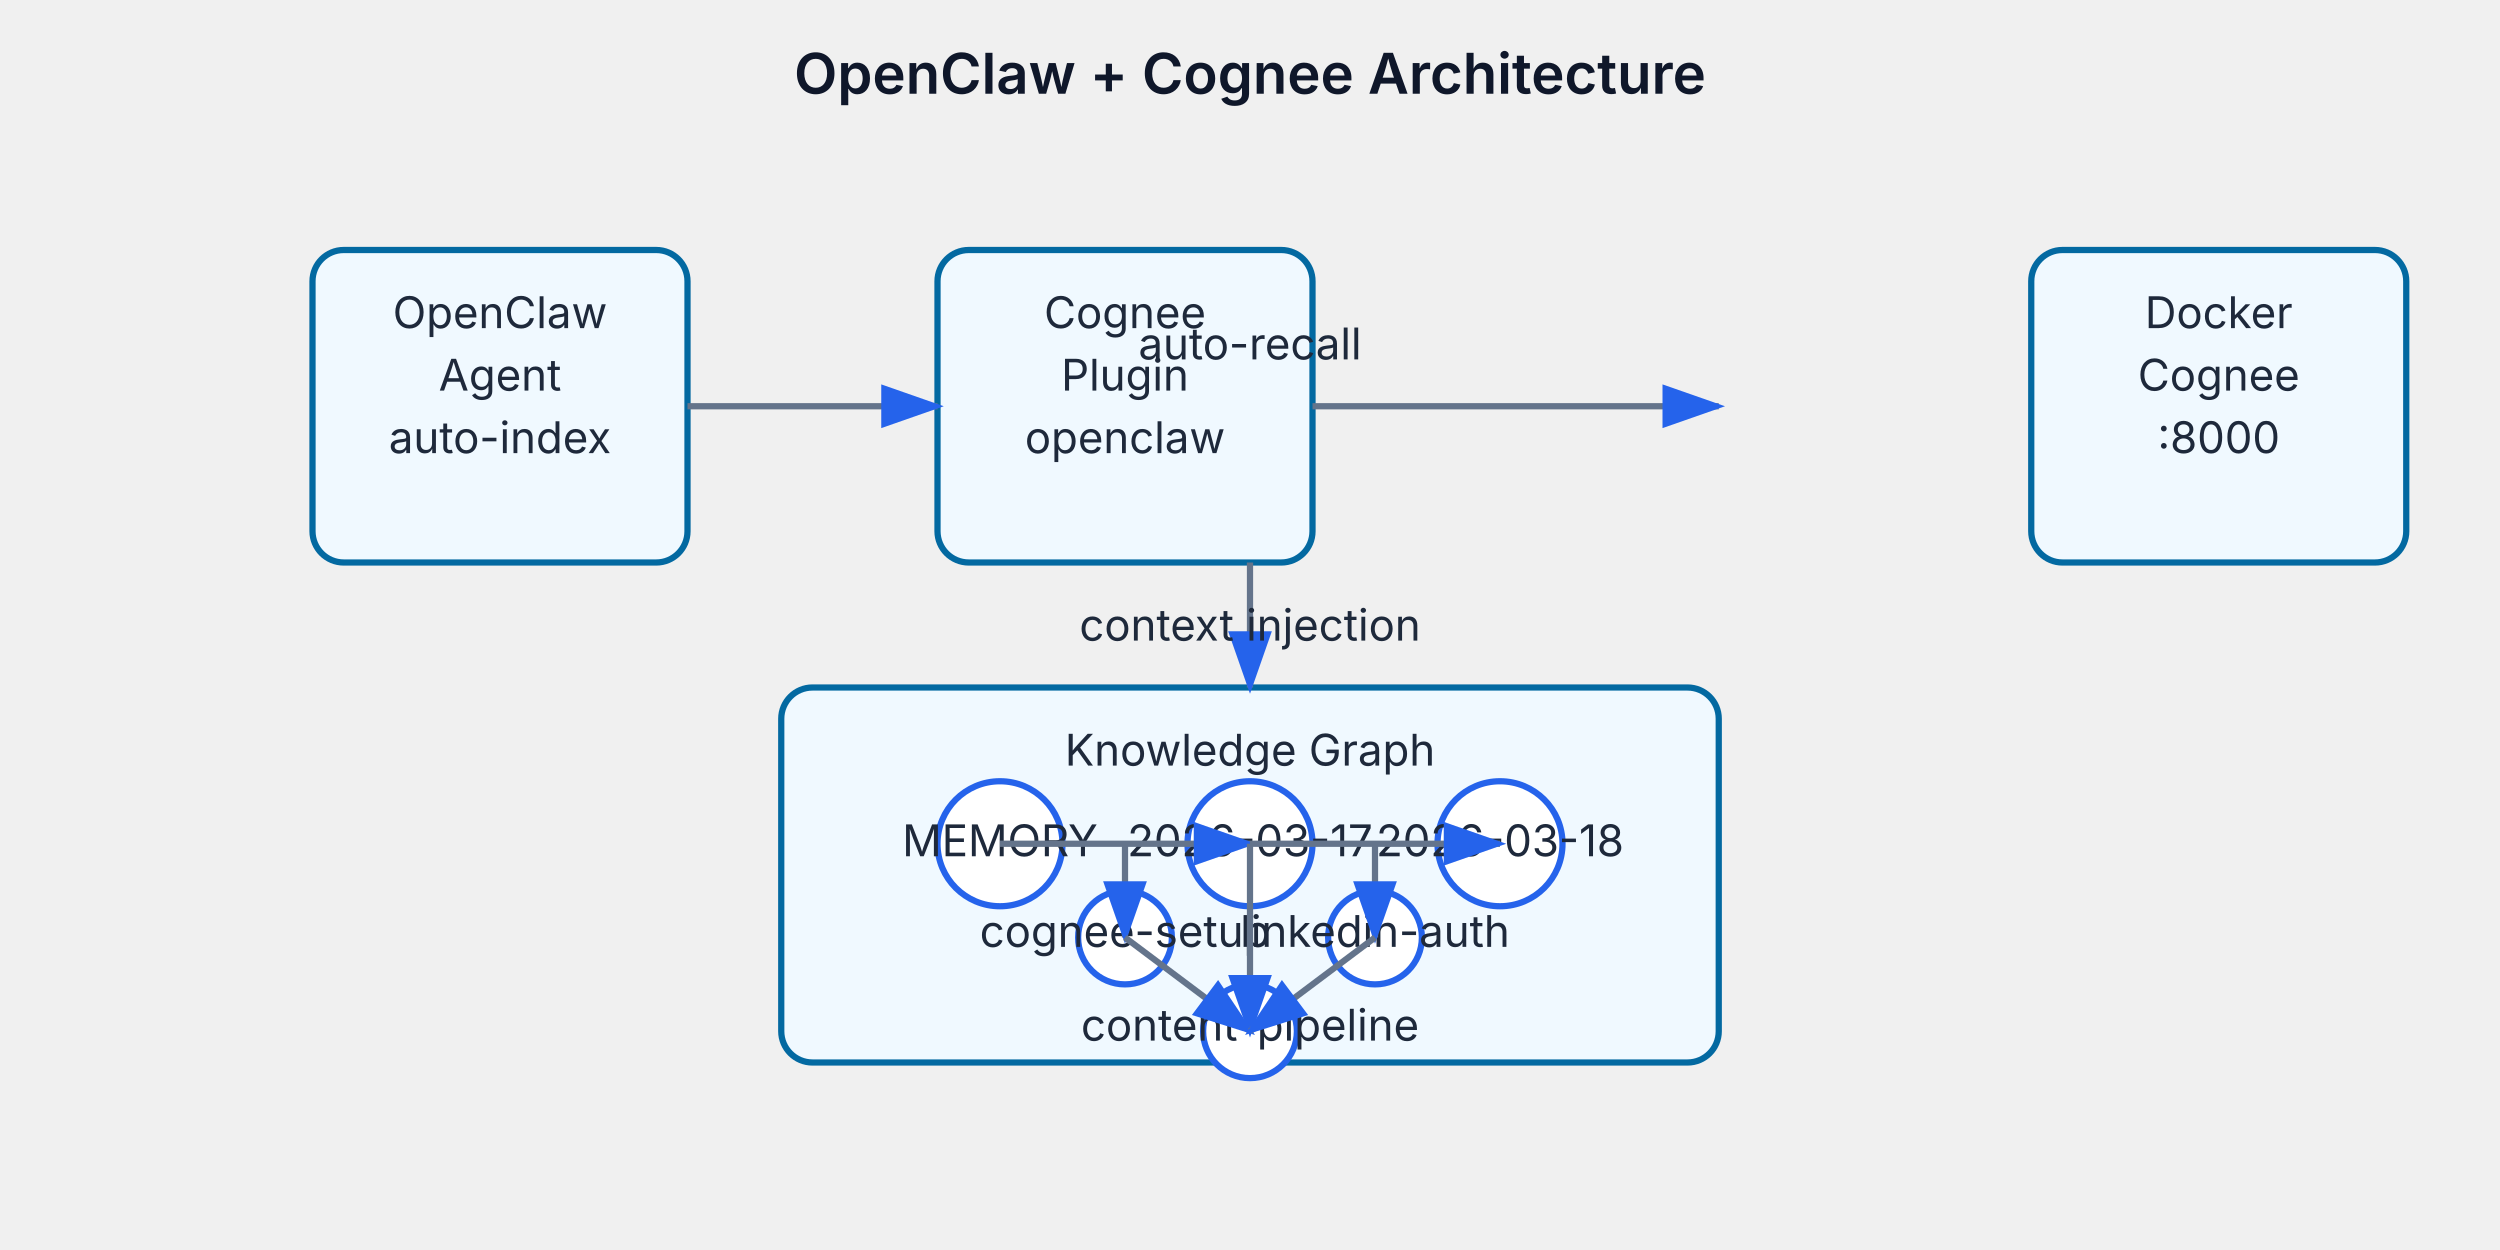
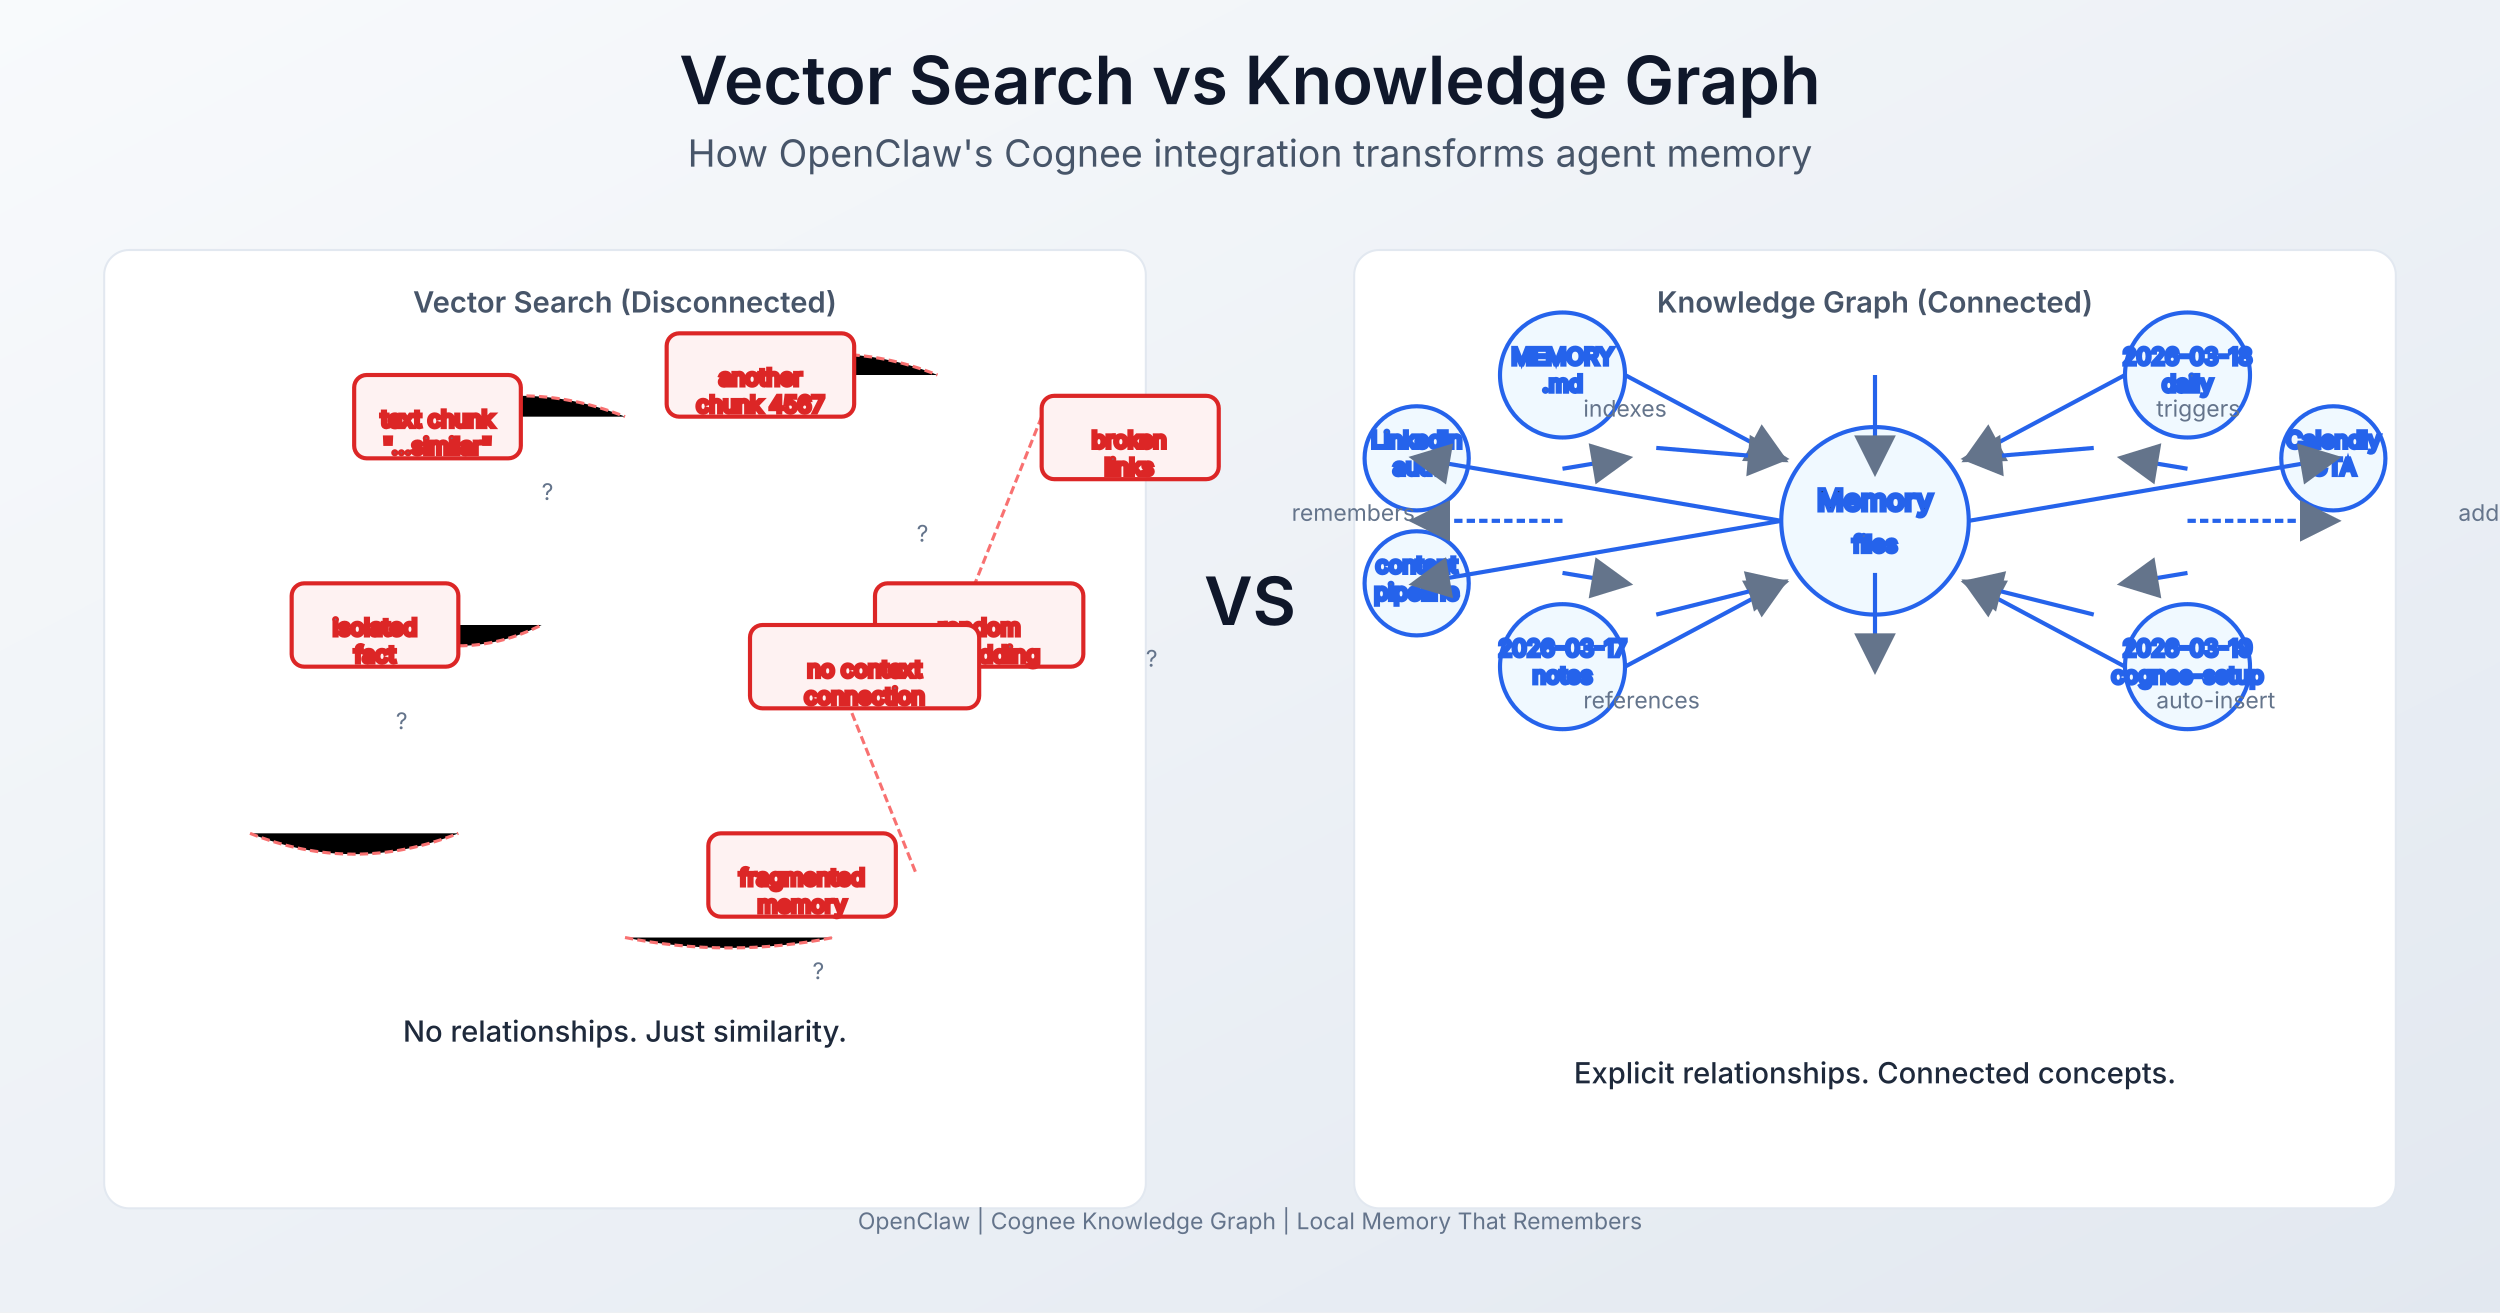
- <svg xmlns="http://www.w3.org/2000/svg" width="800" height="400" viewBox="0 0 800 400">
+ <svg xmlns="http://www.w3.org/2000/svg" width="1200" height="630" viewBox="0 0 1200 630">
  <defs>
-     <marker id="arrowhead" markerWidth="10" markerHeight="7" refX="9" refY="3.5" orient="auto">
-       <polygon points="0 0, 10 3.5, 0 7" fill="#2563eb" />
+     <linearGradient id="bg" x1="0%" y1="0%" x2="100%" y2="100%">
+       <stop offset="0%" style="stop-color:#f8fafc;stop-opacity:1" />
+       <stop offset="100%" style="stop-color:#e2e8f0;stop-opacity:1" />
+     </linearGradient>
+     <marker id="arrow" markerWidth="10" markerHeight="10" refX="8" refY="5" orient="auto">
+       <path d="M0,0 L0,10 L10,5 Z" fill="#64748b" />
    </marker>
    <style>
+       .title { font-family: -apple-system, BlinkMacSystemFont, 'Segoe UI', sans-serif; font-size: 32px; font-weight: 600; fill: #0f172a; }
+       .subtitle { font-family: -apple-system, BlinkMacSystemFont, 'Segoe UI', sans-serif; font-size: 18px; fill: #475569; }
+       .label { font-family: -apple-system, BlinkMacSystemFont, 'Segoe UI', sans-serif; font-size: 14px; font-weight: 500; fill: #1e293b; }
+       .small { font-family: -apple-system, BlinkMacSystemFont, 'Segoe UI', sans-serif; font-size: 11px; fill: #64748b; }
      .node { fill: #ffffff; stroke: #2563eb; stroke-width: 2; rx: 8; }
-       .container { fill: #f0f9ff; stroke: #0369a1; stroke-width: 2; rx: 10; }
-       .label { font-family: -apple-system, BlinkMacSystemFont, 'Segoe UI', sans-serif; font-size: 14px; fill: #1e293b; }
-       .title { font-family: -apple-system, BlinkMacSystemFont, 'Segoe UI', sans-serif; font-size: 18px; font-weight: 600; fill: #0f172a; }
-       .edge { stroke: #64748b; stroke-width: 2; marker-end: url(#arrowhead); }
+       .bad-node { fill: #fef2f2; stroke: #dc2626; stroke-width: 2; rx: 8; }
+       .good-node { fill: #f0f9ff; stroke: #2563eb; stroke-width: 2; rx: 8; }
+       .edge { stroke: #94a3b8; stroke-width: 2; marker-end: url(#arrow); }
+       .bad-edge { stroke: #f87171; stroke-width: 1.5; stroke-dasharray: 4,2; }
+       .box { fill: #ffffff; stroke: #e2e8f0; stroke-width: 1; rx: 12; }
+       .box-title { font-family: -apple-system, BlinkMacSystemFont, 'Segoe UI', sans-serif; font-size: 14px; font-weight: 600; fill: #475569; }
    </style>
  </defs>
-   <text x="400" y="30" class="title" text-anchor="middle">OpenClaw + Cognee Architecture</text>
-   <rect x="650" y="80" width="120" height="100" class="container" />
-   <text x="710" y="105" class="label" text-anchor="middle">Docker</text>
-   <text x="710" y="125" class="label" text-anchor="middle"> Cognee</text>
-   <text x="710" y="145" class="label" text-anchor="middle" font-size="11">:8000</text>
-   <rect x="300" y="80" width="120" height="100" class="container" />
-   <text x="360" y="105" class="label" text-anchor="middle">Cognee</text>
-   <text x="360" y="125" class="label" text-anchor="middle">Plugin</text>
-   <text x="360" y="145" class="label" text-anchor="middle" font-size="11">openclaw</text>
-   <rect x="100" y="80" width="120" height="100" class="container" />
-   <text x="160" y="105" class="label" text-anchor="middle">OpenClaw</text>
-   <text x="160" y="125" class="label" text-anchor="middle">Agent</text>
-   <text x="160" y="145" class="label" text-anchor="middle" font-size="11">auto-index</text>
-   <rect x="250" y="220" width="300" height="120" class="container" />
-   <text x="400" y="245" class="label" text-anchor="middle">Knowledge Graph</text>
-   <circle cx="320" cy="270" r="20" class="node" />
-   <text x="320" y="274" class="label" text-anchor="middle">MEMORY</text>
-   <circle cx="400" cy="270" r="20" class="node" />
-   <text x="400" y="274" class="label" text-anchor="middle">2026-03-17</text>
-   <circle cx="480" cy="270" r="20" class="node" />
-   <text x="480" y="274" class="label" text-anchor="middle">2026-03-18</text>
-   <circle cx="360" cy="300" r="15" class="node" />
-   <text x="360" y="303" class="label" text-anchor="middle" font-size="10">cognee-setup</text>
-   <circle cx="440" cy="300" r="15" class="node" />
-   <text x="440" y="303" class="label" text-anchor="middle" font-size="10">linkedin-auth</text>
-   <circle cx="400" cy="330" r="15" class="node" />
-   <text x="400" y="333" class="label" text-anchor="middle" font-size="10">content-pipeline</text>
-   <line x1="320" y1="270" x2="400" y2="270" class="edge" />
-   <line x1="400" y1="270" x2="480" y2="270" class="edge" />
-   <line x1="360" y1="270" x2="360" y2="300" class="edge" />
-   <line x1="440" y1="270" x2="440" y2="300" class="edge" />
-   <line x1="400" y1="270" x2="400" y2="330" class="edge" />
-   <line x1="360" y1="300" x2="400" y2="330" class="edge" />
-   <line x1="440" y1="300" x2="400" y2="330" class="edge" />
-   <line x1="220" y1="130" x2="300" y2="130" class="edge" />
-   <line x1="420" y1="130" x2="550" y2="130" class="edge" />
-   <line x1="400" y1="180" x2="400" y2="220" class="edge" />
-   <text x="400" y="115" class="label" text-anchor="middle" font-size="11">auto-recall</text>
-   <text x="400" y="205" class="label" text-anchor="middle" font-size="11">context injection</text>
+   <rect width="1200" height="630" fill="url(#bg)" />
+   <text x="600" y="50" class="title" text-anchor="middle">Vector Search vs Knowledge Graph</text>
+   <text x="600" y="80" class="subtitle" text-anchor="middle">How OpenClaw's Cognee integration transforms agent memory</text>
+   <rect x="50" y="120" width="500" height="460" class="box" />
+   <text x="300" y="150" class="box-title" text-anchor="middle">Vector Search (Disconnected)</text>
+   <g class="bad-edge">
+     <path d="M200 200 Q 250 180 300 200" />
+     <path d="M350 180 Q 400 160 450 180" />
+     <path d="M500 200 Q 480 250 460 300" />
+     <path d="M180 300 Q 220 320 260 300" />
+     <path d="M400 320 Q 420 370 440 420" />
+     <path d="M120 400 Q 170 420 220 400" />
+     <path d="M300 450 Q 350 460 400 450" />
+   </g>
+   <g class="bad-node">
+     <rect x="170" y="180" width="80" height="40" rx="6" />
+     <text x="210" y="205" class="small" text-anchor="middle" fill="#991b1b">text chunk</text>
+     <text x="210" y="218" class="small" text-anchor="middle" fill="#991b1b">"...similar"</text>
+     <rect x="320" y="160" width="90" height="40" rx="6" />
+     <text x="365" y="185" class="small" text-anchor="middle" fill="#991b1b">another</text>
+     <text x="365" y="198" class="small" text-anchor="middle" fill="#991b1b">chunk 4567</text>
+     <rect x="420" y="280" width="100" height="40" rx="6" />
+     <text x="470" y="305" class="small" text-anchor="middle" fill="#991b1b">random</text>
+     <text x="470" y="318" class="small" text-anchor="middle" fill="#991b1b">embedding</text>
+     <rect x="140" y="280" width="80" height="40" rx="6" />
+     <text x="180" y="305" class="small" text-anchor="middle" fill="#991b1b">isolated</text>
+     <text x="180" y="318" class="small" text-anchor="middle" fill="#991b1b">fact</text>
+     <rect x="360" y="300" width="110" height="40" rx="6" />
+     <text x="415" y="325" class="small" text-anchor="middle" fill="#991b1b">no context</text>
+     <text x="415" y="338" class="small" text-anchor="middle" fill="#991b1b">connection</text>
+     <rect x="340" y="400" width="90" height="40" rx="6" />
+     <text x="385" y="425" class="small" text-anchor="middle" fill="#991b1b">fragmented</text>
+     <text x="385" y="438" class="small" text-anchor="middle" fill="#991b1b">memory</text>
+     <rect x="500" y="190" width="85" height="40" rx="6" />
+     <text x="542" y="215" class="small" text-anchor="middle" fill="#991b1b">broken</text>
+     <text x="542" y="228" class="small" text-anchor="middle" fill="#991b1b">links</text>
+   </g>
+   <text x="260" y="240" class="small" fill="#ef4444">?</text>
+   <text x="440" y="260" class="small" fill="#ef4444">?</text>
+   <text x="190" y="350" class="small" fill="#ef4444">?</text>
+   <text x="550" y="320" class="small" fill="#ef4444">?</text>
+   <text x="390" y="470" class="small" fill="#ef4444">?</text>
+   <text x="300" y="500" class="label" text-anchor="middle" fill="#dc2626">No relationships. Just similarity.</text>
+   <text x="600" y="300" class="title" fill="#64748b" text-anchor="middle">VS</text>
+   <rect x="650" y="120" width="500" height="460" class="box" />
+   <text x="900" y="150" class="box-title" text-anchor="middle">Knowledge Graph (Connected)</text>
+   <g class="good-node">
+     <circle cx="900" cy="250" r="45" />
+     <text x="900" y="245" class="label" text-anchor="middle" fill="#1e40af">Memory</text>
+     <text x="900" y="265" class="small" text-anchor="middle" fill="#64748b">files</text>
+     <circle cx="750" cy="180" r="30" />
+     <text x="750" y="175" class="small" text-anchor="middle" fill="#1e40af">MEMORY</text>
+     <text x="750" y="188" class="small" text-anchor="middle" fill="#64748b">.md</text>
+     <circle cx="750" cy="320" r="30" />
+     <text x="750" y="315" class="small" text-anchor="middle" fill="#1e40af">2026-03-17</text>
+     <text x="750" y="328" class="small" text-anchor="middle" fill="#64748b">notes</text>
+     <circle cx="1050" cy="180" r="30" />
+     <text x="1050" y="175" class="small" text-anchor="middle" fill="#1e40af">2026-03-18</text>
+     <text x="1050" y="188" class="small" text-anchor="middle" fill="#64748b">daily</text>
+     <circle cx="1050" cy="320" r="30" />
+     <text x="1050" y="315" class="small" text-anchor="middle" fill="#1e40af">2026-03-19</text>
+     <text x="1050" y="328" class="small" text-anchor="middle" fill="#64748b">cognee-setup</text>
+   </g>
+   <g class="good-node">
+     <circle cx="680" cy="220" r="25" />
+     <text x="680" y="215" class="small" text-anchor="middle" fill="#1e40af">LinkedIn</text>
+     <text x="680" y="228" class="small" text-anchor="middle" fill="#64748b">auth</text>
+     <circle cx="680" cy="280" r="25" />
+     <text x="680" y="275" class="small" text-anchor="middle" fill="#1e40af">content</text>
+     <text x="680" y="288" class="small" text-anchor="middle" fill="#64748b">pipeline</text>
+     <circle cx="1120" cy="220" r="25" />
+     <text x="1120" y="215" class="small" text-anchor="middle" fill="#1e40af">Calendly</text>
+     <text x="1120" y="228" class="small" text-anchor="middle" fill="#64748b">CTA</text>
+   </g>
+   <g stroke="#2563eb" stroke-width="2" marker-end="url(#arrow)">
+     <path d="M780 180 L855 220" />
+     <path d="M795 215 L855 220" />
+     <path d="M780 320 L855 280" />
+     <path d="M795 295 L855 280" />
+     <path d="M1020 180 L945 220" />
+     <path d="M1005 215 L945 220" />
+     <path d="M1020 320 L945 280" />
+     <path d="M1005 295 L945 280" />
+     <path d="M855 250 L680 220" />
+     <path d="M855 250 L680 280" />
+     <path d="M945 250 L1120 220" />
+     <path d="M750 250 L680 250" stroke-dasharray="4,2" />
+     <path d="M1050 250 L1120 250" stroke-dasharray="4,2" />
+     <path d="M900 180 L900 225" />
+     <path d="M900 275 L900 320" />
+     <path d="M750 225 L780 220" />
+     <path d="M1050 225 L1020 220" />
+     <path d="M750 275 L780 280" />
+     <path d="M1050 275 L1020 280" />
+   </g>
+   <text x="760" y="200" class="small" fill="#475569">indexes</text>
+   <text x="1035" y="200" class="small" fill="#475569">triggers</text>
+   <text x="760" y="340" class="small" fill="#475569">references</text>
+   <text x="1035" y="340" class="small" fill="#475569">auto-insert</text>
+   <text x="620" y="250" class="small" fill="#475569">remembers</text>
+   <text x="1180" y="250" class="small" fill="#475569">adds</text>
+   <text x="900" y="520" class="label" text-anchor="middle" fill="#0f172a">Explicit relationships. Connected concepts.</text>
+   <text x="600" y="590" class="small" text-anchor="middle" fill="#64748b">OpenClaw | Cognee Knowledge Graph | Local Memory That Remembers</text>
</svg>
